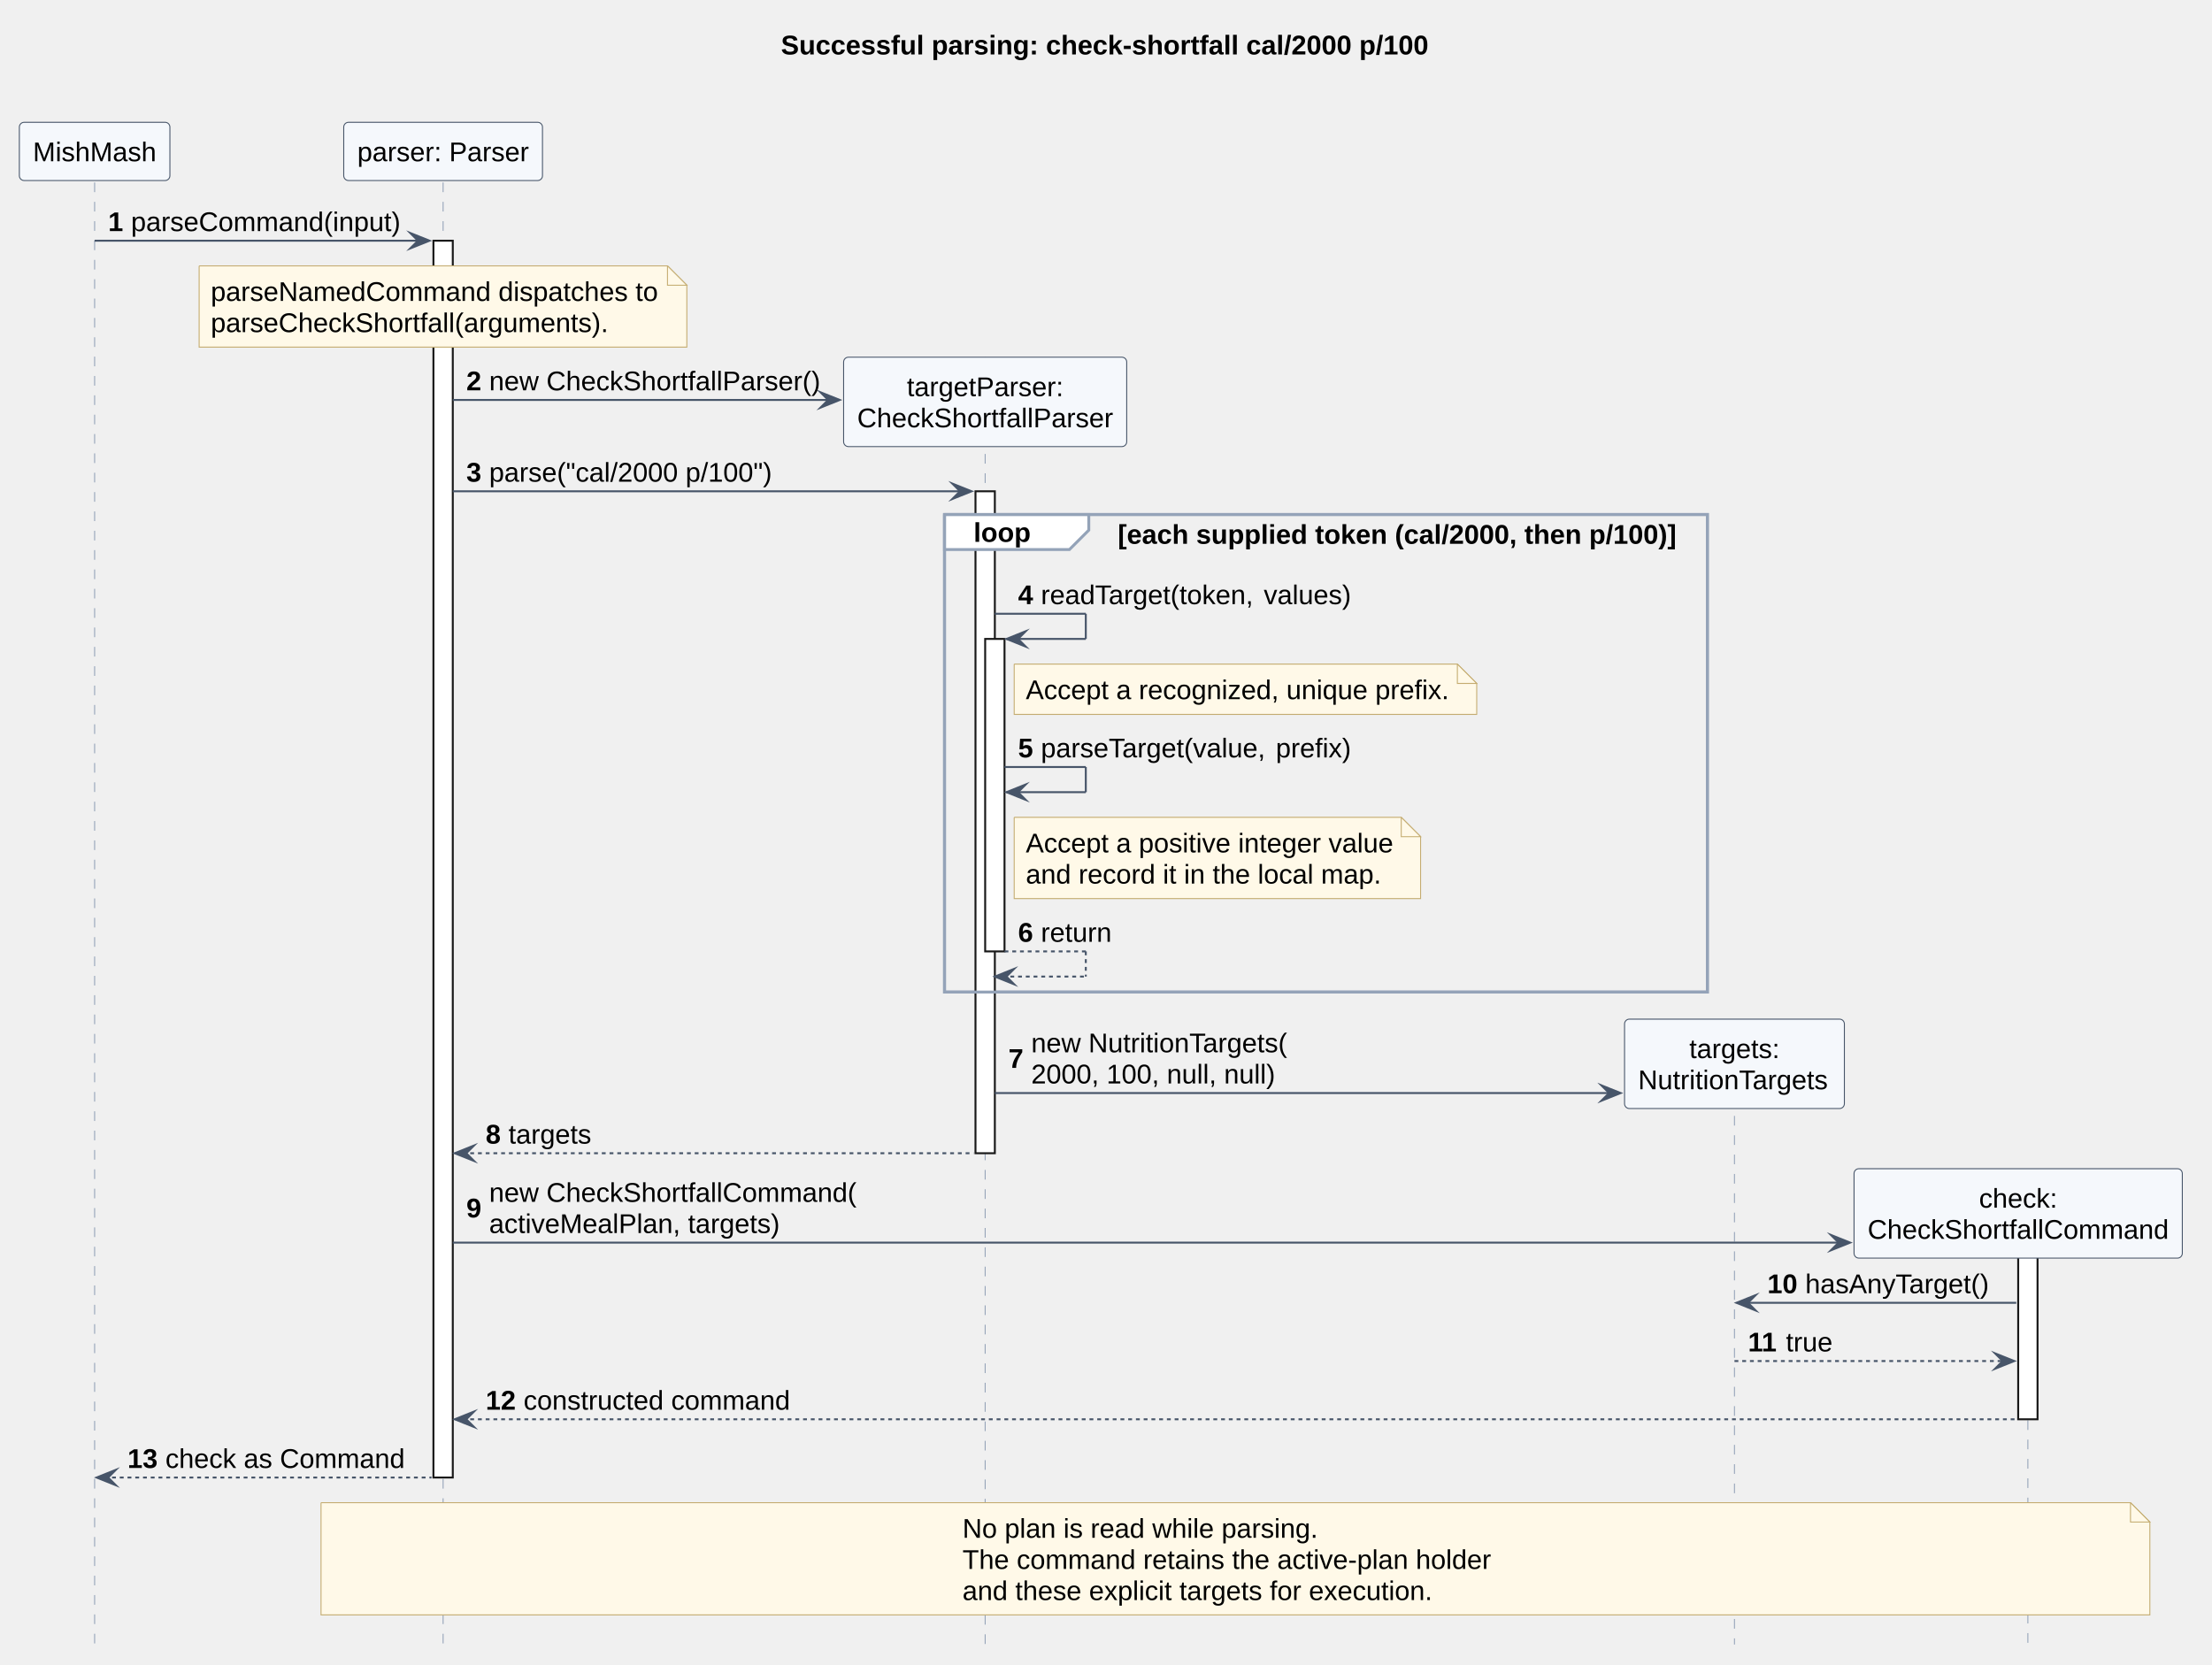
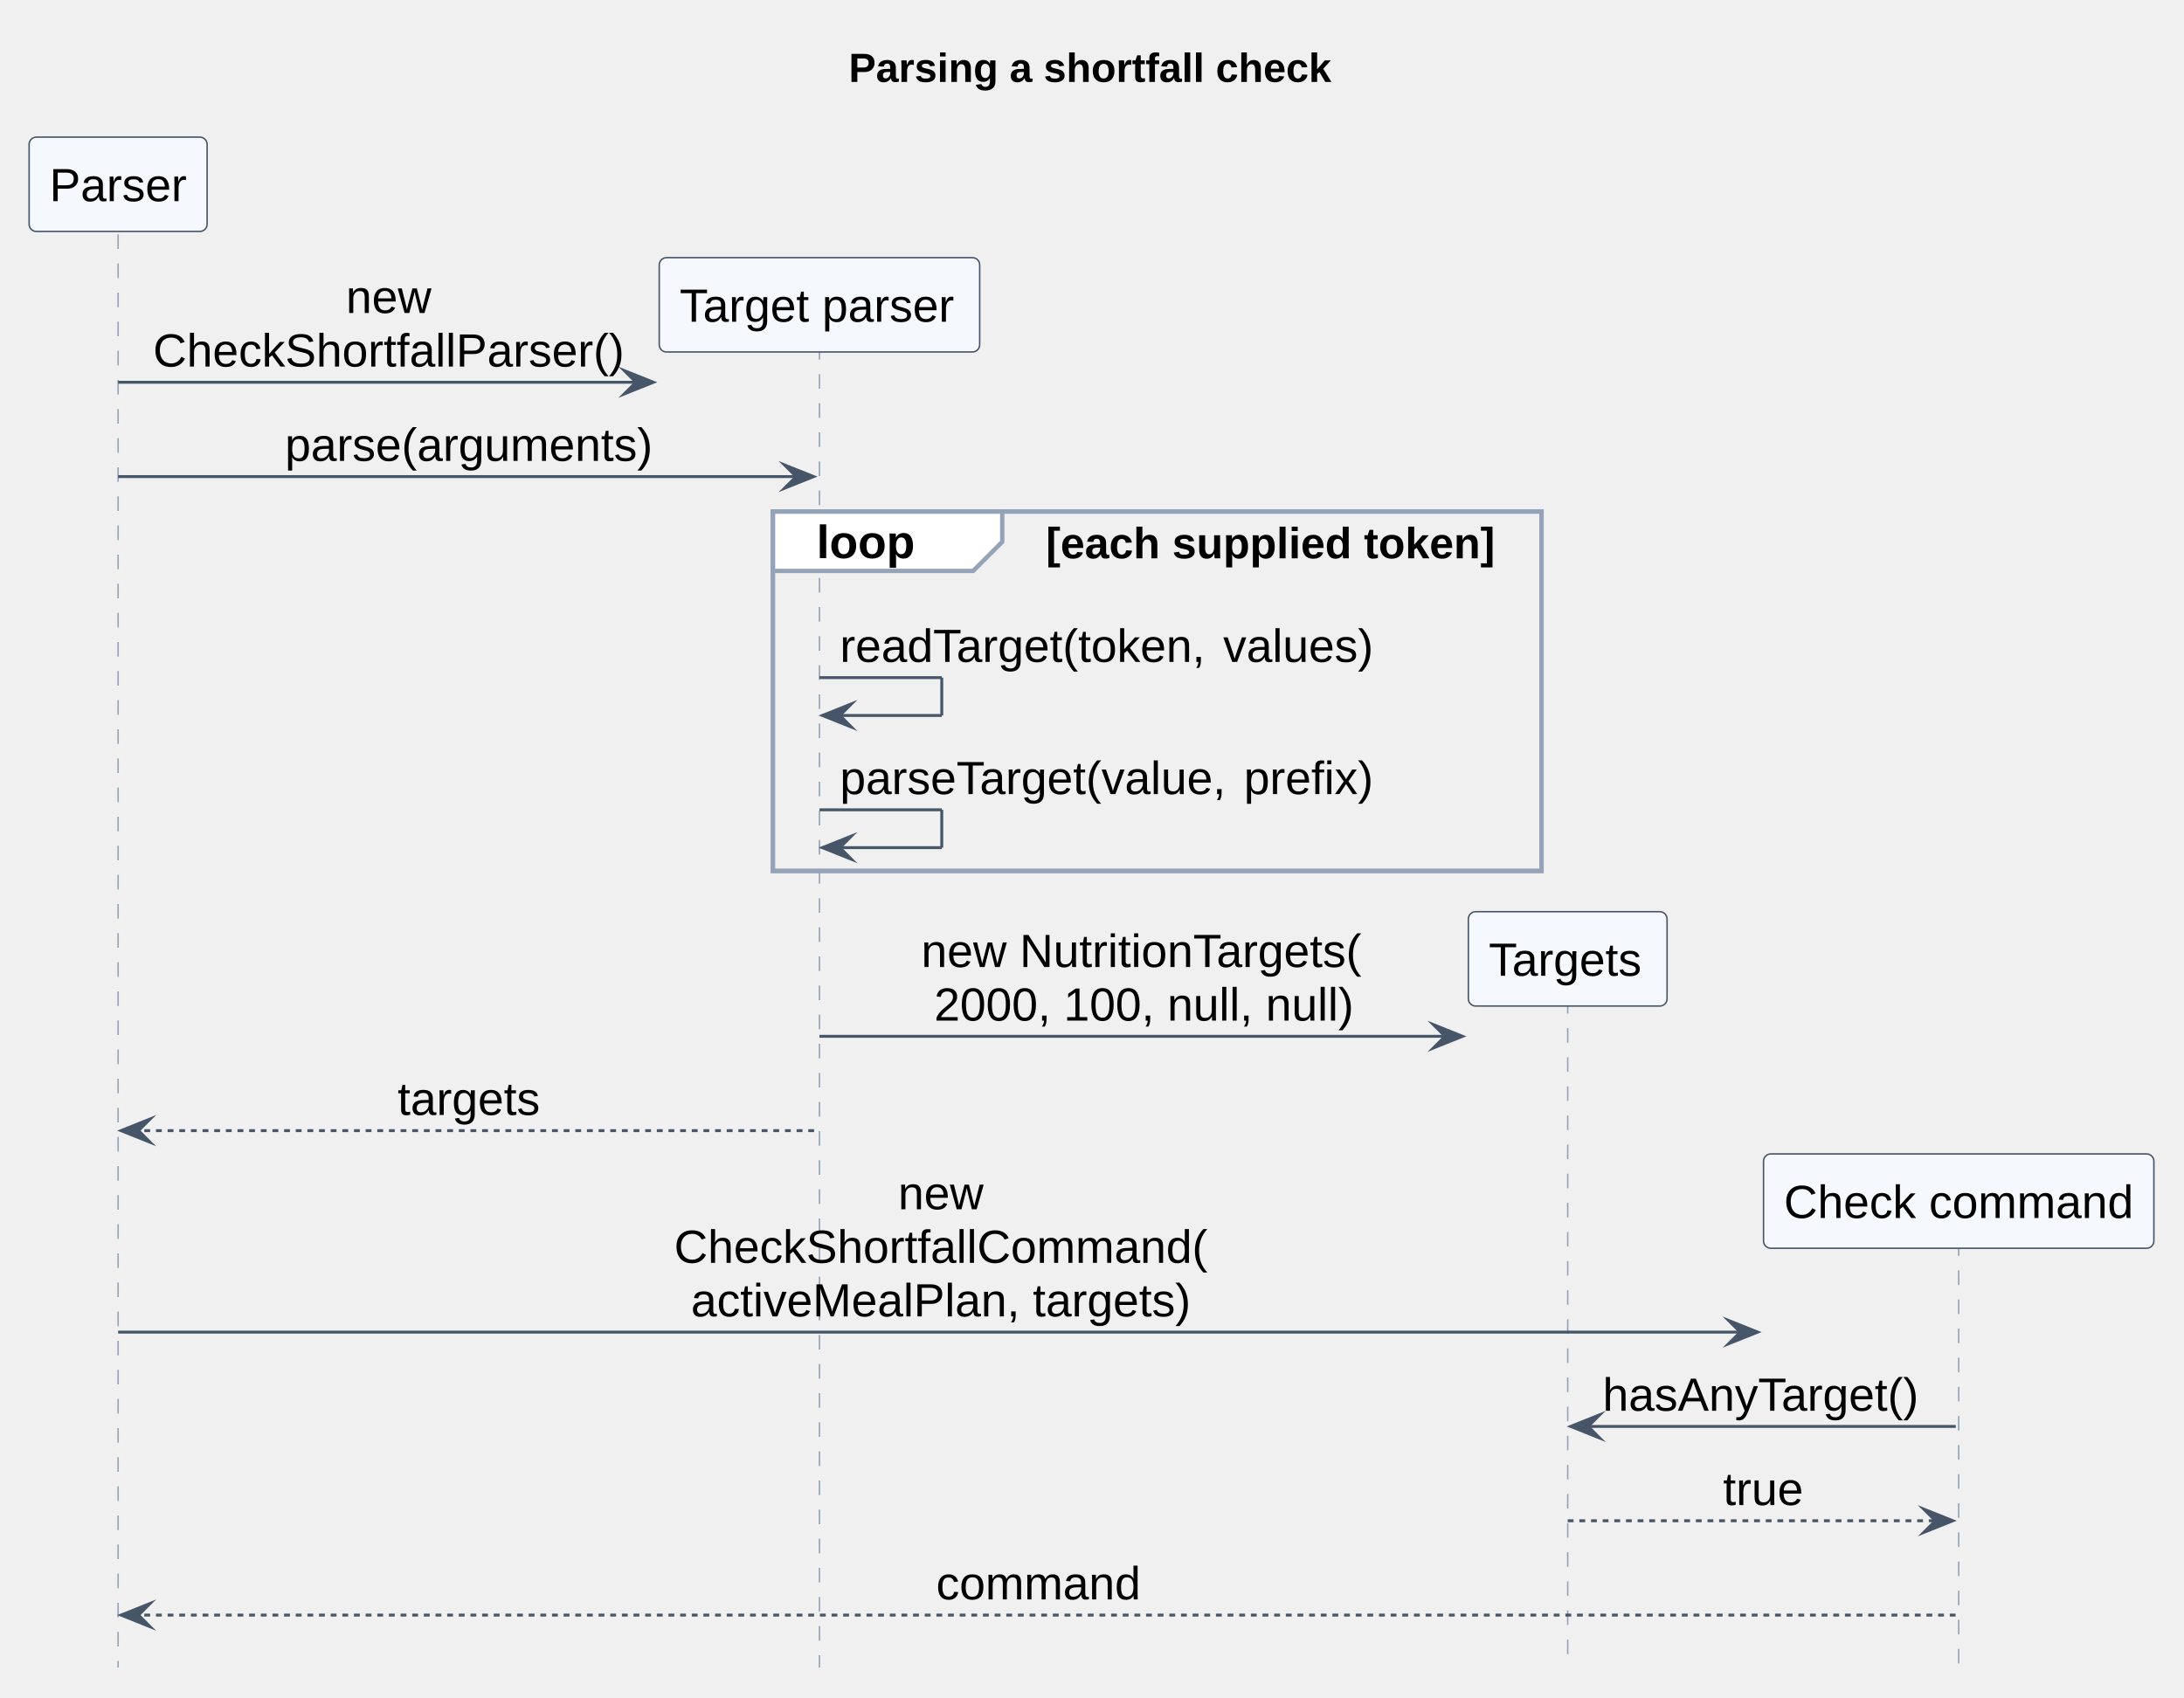
- <svg xmlns="http://www.w3.org/2000/svg" version="1.1" data-diagram-type="SEQUENCE" style="width:1143px;height:860px;background:#FFFFFF;" width="1143px" height="860px" viewBox="0 0 1143 860" zoomAndPan="magnify" preserveAspectRatio="none" contentStyleType="text/css">
+ <svg xmlns="http://www.w3.org/2000/svg" version="1.1" data-diagram-type="SEQUENCE" style="width:750px;height:583px;background:#FFFFFF;" width="750px" height="583px" viewBox="0 0 750 583" zoomAndPan="magnify" preserveAspectRatio="none" contentStyleType="text/css">
  <defs />
  <g font-family="sans-serif" lengthAdjust="spacing">
    <g class="title" data-source-line="3">
-       <text x="403.535" y="28.132" fill="#000" font-size="14" textLength="334.592" font-weight="700" font-family="Arial">Successful parsing: check-shortfall cal/2000 p/100</text>
+       <text x="291.462" y="28.132" fill="#000" font-size="14" textLength="165.73" font-weight="700" font-family="Arial">Parsing a shortfall check</text>
    </g>
-     <rect x="488.061" y="265.888" width="394.186" height="246.789" fill="none" style="stroke:#94A3B8;stroke-width:1.5;" />
-     <g class="participant-lifeline" data-qualified-name="App" data-entity-uid="part1" id="part1-lifeline" data-source-line="6">
+     <rect x="265.41" y="175.692" width="263.955" height="123.444" fill="none" style="stroke:#94A3B8;stroke-width:1.5;" />
+     <g class="participant-lifeline" data-qualified-name="Parser" data-entity-uid="part1" id="part1-lifeline" data-source-line="4">
      <g>
-         <rect x="45.396" y="94.296" width="8" height="755.564" fill="#000" fill-opacity="0" />
-         <line x1="48.896" y1="94.296" x2="48.896" y2="849.86" style="stroke:#94A3B8;stroke-width:0.5;stroke-dasharray:5,5;" />
+         <rect x="37.063" y="80.497" width="8" height="492.225" fill="#000" fill-opacity="0" />
+         <line x1="40.563" y1="80.497" x2="40.563" y2="572.722" style="stroke:#94A3B8;stroke-width:0.5;stroke-dasharray:5,5;" />
      </g>
    </g>
-     <g class="participant-lifeline" data-qualified-name="Parser" data-entity-uid="part2" id="part2-lifeline" data-source-line="7">
+     <g class="participant-lifeline" data-qualified-name="TargetsParser" data-entity-uid="part2" id="part2-lifeline" data-source-line="5">
      <g>
-         <rect x="225.465" y="94.296" width="8" height="755.564" fill="#000" fill-opacity="0" />
-         <line x1="228.965" y1="94.296" x2="228.965" y2="849.86" style="stroke:#94A3B8;stroke-width:0.5;stroke-dasharray:5,5;" />
+         <rect x="277.91" y="88.497" width="8" height="484.225" fill="#000" fill-opacity="0" />
+         <line x1="281.41" y1="88.497" x2="281.41" y2="572.722" style="stroke:#94A3B8;stroke-width:0.5;stroke-dasharray:5,5;" />
      </g>
    </g>
-     <g>
-       <rect x="223.965" y="124.395" width="10" height="639.17" fill="#FFF" style="stroke:#181818;stroke-width:1;" />
-     </g>
-     <g class="participant-lifeline" data-qualified-name="TargetParser" data-entity-uid="part3" id="part3-lifeline" data-source-line="8">
+     <g class="participant-lifeline" data-qualified-name="Targets" data-entity-uid="part3" id="part3-lifeline" data-source-line="6">
      <g>
-         <rect x="505.561" y="184.592" width="8" height="665.269" fill="#000" fill-opacity="0" />
-         <line x1="509.061" y1="184.592" x2="509.061" y2="849.86" style="stroke:#94A3B8;stroke-width:0.5;stroke-dasharray:5,5;" />
+         <rect x="534.865" y="313.136" width="8" height="259.586" fill="#000" fill-opacity="0" />
+         <line x1="538.365" y1="313.136" x2="538.365" y2="572.722" style="stroke:#94A3B8;stroke-width:0.5;stroke-dasharray:5,5;" />
      </g>
    </g>
-     <g>
-       <rect x="504.061" y="253.888" width="10" height="342.085" fill="#FFF" style="stroke:#181818;stroke-width:1;" />
-     </g>
-     <g>
-       <rect x="509.061" y="330.184" width="10" height="161.493" fill="#FFF" style="stroke:#181818;stroke-width:1;" />
-     </g>
-     <g class="participant-lifeline" data-qualified-name="Targets" data-entity-uid="part4" id="part4-lifeline" data-source-line="9">
+     <g class="participant-lifeline" data-qualified-name="Check" data-entity-uid="part4" id="part4-lifeline" data-source-line="7">
      <g>
-         <rect x="892.746" y="526.677" width="8" height="323.184" fill="#000" fill-opacity="0" />
-         <line x1="896.246" y1="526.677" x2="896.246" y2="849.86" style="stroke:#94A3B8;stroke-width:0.5;stroke-dasharray:5,5;" />
+         <rect x="669.131" y="396.332" width="8" height="176.391" fill="#000" fill-opacity="0" />
+         <line x1="672.631" y1="396.332" x2="672.631" y2="572.722" style="stroke:#94A3B8;stroke-width:0.5;stroke-dasharray:5,5;" />
      </g>
    </g>
-     <g class="participant-lifeline" data-qualified-name="Check" data-entity-uid="part5" id="part5-lifeline" data-source-line="10">
-       <g>
-         <rect x="1044.353" y="603.973" width="8" height="245.888" fill="#000" fill-opacity="0" />
-         <line x1="1047.853" y1="603.973" x2="1047.853" y2="849.86" style="stroke:#94A3B8;stroke-width:0.5;stroke-dasharray:5,5;" />
-       </g>
+     <g class="participant participant-head" data-qualified-name="Parser" data-entity-uid="part1" id="part1-head" data-source-line="4">
+       <rect x="10" y="47.099" width="61.125" height="32.398" fill="#F5F8FC" style="stroke:#475569;stroke-width:0.5;" rx="2.5" ry="2.5" />
+       <text x="17" y="69.106" fill="#000" font-size="16" textLength="47.125" font-family="Arial">Parser</text>
    </g>
-     <g>
-       <rect x="1042.853" y="642.17" width="10" height="91.296" fill="#FFF" style="stroke:#181818;stroke-width:1;" />
+     <g class="participant participant-head" data-qualified-name="TargetsParser" data-entity-uid="part2" id="part2-head" data-source-line="5">
+       <rect x="226.391" y="88.497" width="110.039" height="32.398" fill="#F5F8FC" style="stroke:#475569;stroke-width:0.5;" rx="2.5" ry="2.5" />
+       <text x="233.391" y="110.505" fill="#000" font-size="16" textLength="96.039" font-family="Arial">Target parser</text>
    </g>
-     <g class="participant participant-head" data-qualified-name="App" data-entity-uid="part1" id="part1-head" data-source-line="6">
-       <rect x="10" y="63.197" width="77.793" height="30.099" fill="#F5F8FC" style="stroke:#475569;stroke-width:0.5;" rx="2.5" ry="2.5" />
-       <text x="17" y="83.329" fill="#000" font-size="14" textLength="63.793" font-family="Arial">MishMash</text>
+     <g class="message" data-entity-1="part1" data-entity-2="part2" id="msg1" data-source-line="9">
+       <polygon points="214.391,127.294,224.391,131.294,214.391,135.294,218.391,131.294" fill="#475569" style="stroke:#475569;stroke-width:1;stroke-linejoin:miter;stroke-miterlimit:10;" />
+       <line x1="40.563" y1="131.294" x2="220.391" y2="131.294" style="stroke:#475569;stroke-width:1;" />
+       <text x="118.801" y="107.505" fill="#000" font-size="16" textLength="29.352" font-family="Arial">new</text>
+       <text x="52.563" y="125.903" fill="#000" font-size="16" textLength="161.828" font-family="Arial">CheckShortfallParser()</text>
    </g>
-     <g class="participant participant-head" data-qualified-name="Parser" data-entity-uid="part2" id="part2-head" data-source-line="7">
-       <rect x="177.617" y="63.197" width="102.696" height="30.099" fill="#F5F8FC" style="stroke:#475569;stroke-width:0.5;" rx="2.5" ry="2.5" />
-       <text x="184.617" y="83.329" fill="#000" font-size="14" textLength="88.696" font-family="Arial">parser: Parser</text>
+     <g class="message" data-entity-1="part1" data-entity-2="part2" id="msg2" data-source-line="10">
+       <polygon points="269.41,159.692,279.41,163.692,269.41,167.692,273.41,163.692" fill="#475569" style="stroke:#475569;stroke-width:1;stroke-linejoin:miter;stroke-miterlimit:10;" />
+       <line x1="40.563" y1="163.692" x2="275.41" y2="163.692" style="stroke:#475569;stroke-width:1;" />
+       <text x="97.85" y="158.302" fill="#000" font-size="16" textLength="126.273" font-family="Arial">parse(arguments)</text>
    </g>
-     <g class="message" data-entity-1="part1" data-entity-2="part2" id="msg1" data-source-line="12">
-       <polygon points="211.965,120.395,221.965,124.395,211.965,128.395,215.965,124.395" fill="#475569" style="stroke:#475569;stroke-width:1;stroke-linejoin:miter;stroke-miterlimit:10;" />
-       <line x1="48.896" y1="124.395" x2="217.965" y2="124.395" style="stroke:#475569;stroke-width:1;" />
-       <text x="55.896" y="119.428" fill="#000" font-size="14" font-weight="700" font-family="Arial">1</text>
-       <text x="67.683" y="119.428" fill="#000" font-size="14" textLength="139.282" font-family="Arial">parseCommand(input)</text>
+     <path d="M265.41,175.692 L344.176,175.692 L344.176,186.091 L334.176,196.091 L265.41,196.091 L265.41,175.692" style="stroke:#94A3B8;stroke-width:1.5;" fill="#FFF" />
+     <rect x="265.41" y="175.692" width="263.955" height="123.444" fill="none" style="stroke:#94A3B8;stroke-width:1.5;" />
+     <text x="280.41" y="191.7" fill="#000" font-size="16" textLength="33.766" font-weight="700" font-family="Arial">loop</text>
+     <text x="359.176" y="191.762" fill="#000" font-size="15" textLength="154.189" font-weight="700" font-family="Arial">[each supplied token]</text>
+     <g class="message" data-entity-1="part2" data-entity-2="part2" id="msg3" data-source-line="12">
+       <line x1="281.41" y1="232.738" x2="323.41" y2="232.738" style="stroke:#475569;stroke-width:1;" />
+       <line x1="323.41" y1="232.738" x2="323.41" y2="245.738" style="stroke:#475569;stroke-width:1;" />
+       <line x1="282.41" y1="245.738" x2="323.41" y2="245.738" style="stroke:#475569;stroke-width:1;" />
+       <polygon points="292.41,241.738,282.41,245.738,292.41,249.738,288.41,245.738" fill="#475569" style="stroke:#475569;stroke-width:1;stroke-linejoin:miter;stroke-miterlimit:10;" />
+       <text x="288.41" y="227.347" fill="#000" font-size="16" textLength="127.18" font-family="Arial">readTarget(token,</text>
+       <text x="415.59" y="227.347" fill="#000" font-size="16" font-family="Arial"> </text>
+       <text x="420.035" y="227.347" fill="#000" font-size="16" textLength="51.578" font-family="Arial">values)</text>
    </g>
-     <path d="M102.907,137.395 L102.907,179.395 L354.907,179.395 L354.907,147.395 L344.907,137.395 L102.907,137.395" style="stroke:#C4AC70;stroke-width:0.5;" fill="#FFF9E8" />
-     <path d="M344.907,137.395 L344.907,147.395 L354.907,147.395 L344.907,137.395" style="stroke:#C4AC70;stroke-width:0.5;" fill="#FFF9E8" />
-     <text x="108.907" y="155.526" fill="#000" font-size="14" textLength="231.116" font-family="Arial">parseNamedCommand dispatches to</text>
-     <text x="108.907" y="171.625" fill="#000" font-size="14" textLength="205.42" font-family="Arial">parseCheckShortfall(arguments).</text>
-     <g class="participant participant-head" data-qualified-name="TargetParser" data-entity-uid="part3" id="part3-head" data-source-line="8">
-       <rect x="435.923" y="184.592" width="146.275" height="46.197" fill="#F5F8FC" style="stroke:#475569;stroke-width:0.5;" rx="2.5" ry="2.5" />
-       <text x="468.599" y="204.724" fill="#000" font-size="14" textLength="80.924" font-family="Arial">targetParser:</text>
-       <text x="442.923" y="220.822" fill="#000" font-size="14" textLength="132.275" font-family="Arial">CheckShortfallParser</text>
+     <g class="message" data-entity-1="part2" data-entity-2="part2" id="msg4" data-source-line="13">
+       <line x1="281.41" y1="278.136" x2="323.41" y2="278.136" style="stroke:#475569;stroke-width:1;" />
+       <line x1="323.41" y1="278.136" x2="323.41" y2="291.136" style="stroke:#475569;stroke-width:1;" />
+       <line x1="282.41" y1="291.136" x2="323.41" y2="291.136" style="stroke:#475569;stroke-width:1;" />
+       <polygon points="292.41,287.136,282.41,291.136,292.41,295.136,288.41,291.136" fill="#475569" style="stroke:#475569;stroke-width:1;stroke-linejoin:miter;stroke-miterlimit:10;" />
+       <text x="288.41" y="272.746" fill="#000" font-size="16" textLength="134.289" font-family="Arial">parseTarget(value,</text>
+       <text x="422.699" y="272.746" fill="#000" font-size="16" font-family="Arial"> </text>
+       <text x="427.145" y="272.746" fill="#000" font-size="16" textLength="44.453" font-family="Arial">prefix)</text>
    </g>
-     <g class="message" data-entity-1="part2" data-entity-2="part3" id="msg2" data-source-line="19">
-       <polygon points="423.923,202.69,433.923,206.69,423.923,210.69,427.923,206.69" fill="#475569" style="stroke:#475569;stroke-width:1;stroke-linejoin:miter;stroke-miterlimit:10;" />
-       <line x1="233.965" y1="206.69" x2="429.923" y2="206.69" style="stroke:#475569;stroke-width:1;" />
-       <text x="240.965" y="201.724" fill="#000" font-size="14" font-weight="700" font-family="Arial">2</text>
-       <text x="252.751" y="201.724" fill="#000" font-size="14" textLength="25.683" font-family="Arial">new</text>
-       <text x="278.434" y="201.724" fill="#000" font-size="14" font-family="Arial"> </text>
-       <text x="282.323" y="201.724" fill="#000" font-size="14" textLength="141.6" font-family="Arial">CheckShortfallParser()</text>
+     <g class="participant participant-head" data-qualified-name="Targets" data-entity-uid="part3" id="part3-head" data-source-line="6">
+       <rect x="504.244" y="313.136" width="68.242" height="32.398" fill="#F5F8FC" style="stroke:#475569;stroke-width:0.5;" rx="2.5" ry="2.5" />
+       <text x="511.244" y="335.144" fill="#000" font-size="16" textLength="54.242" font-family="Arial">Targets</text>
    </g>
-     <g class="message" data-entity-1="part2" data-entity-2="part3" id="msg3" data-source-line="20">
-       <polygon points="492.061,249.888,502.061,253.888,492.061,257.888,496.061,253.888" fill="#475569" style="stroke:#475569;stroke-width:1;stroke-linejoin:miter;stroke-miterlimit:10;" />
-       <line x1="233.965" y1="253.888" x2="498.061" y2="253.888" style="stroke:#475569;stroke-width:1;" />
-       <text x="240.965" y="248.921" fill="#000" font-size="14" font-weight="700" font-family="Arial">3</text>
-       <text x="252.751" y="248.921" fill="#000" font-size="14" textLength="97.583" font-family="Arial">parse("cal/2000</text>
-       <text x="350.334" y="248.921" fill="#000" font-size="14" font-family="Arial"> </text>
-       <text x="354.224" y="248.921" fill="#000" font-size="14" textLength="44.666" font-family="Arial">p/100")</text>
+     <g class="message" data-entity-1="part2" data-entity-2="part3" id="msg5" data-source-line="16">
+       <polygon points="492.244,351.933,502.244,355.933,492.244,359.933,496.244,355.933" fill="#475569" style="stroke:#475569;stroke-width:1;stroke-linejoin:miter;stroke-miterlimit:10;" />
+       <line x1="281.41" y1="355.933" x2="498.244" y2="355.933" style="stroke:#475569;stroke-width:1;" />
+       <text x="316.354" y="332.144" fill="#000" font-size="16" textLength="29.352" font-family="Arial">new</text>
+       <text x="345.706" y="332.144" fill="#000" font-size="16" font-family="Arial"> </text>
+       <text x="350.151" y="332.144" fill="#000" font-size="16" textLength="119.148" font-family="Arial">NutritionTargets(</text>
+       <text x="320.776" y="350.542" fill="#000" font-size="16" textLength="40.039" font-family="Arial">2000,</text>
+       <text x="360.815" y="350.542" fill="#000" font-size="16" font-family="Arial"> </text>
+       <text x="365.261" y="350.542" fill="#000" font-size="16" textLength="31.141" font-family="Arial">100,</text>
+       <text x="396.401" y="350.542" fill="#000" font-size="16" font-family="Arial"> </text>
+       <text x="400.847" y="350.542" fill="#000" font-size="16" textLength="29.352" font-family="Arial">null,</text>
+       <text x="430.198" y="350.542" fill="#000" font-size="16" font-family="Arial"> </text>
+       <text x="434.644" y="350.542" fill="#000" font-size="16" textLength="30.234" font-family="Arial">null)</text>
    </g>
-     <path d="M488.061,265.888 L562.605,265.888 L562.605,273.986 L552.605,283.986 L488.061,283.986 L488.061,265.888" style="stroke:#94A3B8;stroke-width:1.5;" fill="#FFF" />
-     <rect x="488.061" y="265.888" width="394.186" height="246.789" fill="none" style="stroke:#94A3B8;stroke-width:1.5;" />
-     <text x="503.061" y="280.02" fill="#000" font-size="14" textLength="29.545" font-weight="700" font-family="Arial">loop</text>
-     <text x="577.605" y="281.02" fill="#000" font-size="14" textLength="288.641" font-weight="700" font-family="Arial">[each supplied token (cal/2000, then p/100)]</text>
-     <g class="message" data-entity-1="part3" data-entity-2="part3" id="msg4" data-source-line="23">
-       <line x1="514.061" y1="317.184" x2="561.061" y2="317.184" style="stroke:#475569;stroke-width:1;" />
-       <line x1="561.061" y1="317.184" x2="561.061" y2="330.184" style="stroke:#475569;stroke-width:1;" />
-       <line x1="520.061" y1="330.184" x2="561.061" y2="330.184" style="stroke:#475569;stroke-width:1;" />
-       <polygon points="530.061,326.184,520.061,330.184,530.061,334.184,526.061,330.184" fill="#475569" style="stroke:#475569;stroke-width:1;stroke-linejoin:miter;stroke-miterlimit:10;" />
-       <text x="526.061" y="312.217" fill="#000" font-size="14" font-weight="700" font-family="Arial">4</text>
-       <text x="537.847" y="312.217" fill="#000" font-size="14" textLength="111.282" font-family="Arial">readTarget(token,</text>
-       <text x="649.129" y="312.217" fill="#000" font-size="14" font-family="Arial"> </text>
-       <text x="653.019" y="312.217" fill="#000" font-size="14" textLength="45.131" font-family="Arial">values)</text>
+     <g class="message" data-entity-1="part2" data-entity-2="part1" id="msg6" data-source-line="17">
+       <polygon points="51.563,384.332,41.563,388.332,51.563,392.332,47.563,388.332" fill="#475569" style="stroke:#475569;stroke-width:1;stroke-linejoin:miter;stroke-miterlimit:10;" />
+       <line x1="45.563" y1="388.332" x2="280.41" y2="388.332" style="stroke:#475569;stroke-width:1;stroke-dasharray:2,2;" />
+       <text x="136.529" y="382.941" fill="#000" font-size="16" textLength="48.914" font-family="Arial">targets</text>
    </g>
-     <path d="M524.061,343.184 L524.061,369.184 L763.061,369.184 L763.061,353.184 L753.061,343.184 L524.061,343.184" style="stroke:#C4AC70;stroke-width:0.5;" fill="#FFF9E8" />
-     <path d="M753.061,343.184 L753.061,353.184 L763.061,353.184 L753.061,343.184" style="stroke:#C4AC70;stroke-width:0.5;" fill="#FFF9E8" />
-     <text x="530.061" y="361.315" fill="#000" font-size="14" textLength="218.688" font-family="Arial">Accept a recognized, unique prefix.</text>
-     <g class="message" data-entity-1="part3" data-entity-2="part3" id="msg5" data-source-line="28">
-       <line x1="519.061" y1="396.381" x2="561.061" y2="396.381" style="stroke:#475569;stroke-width:1;" />
-       <line x1="561.061" y1="396.381" x2="561.061" y2="409.381" style="stroke:#475569;stroke-width:1;" />
-       <line x1="520.061" y1="409.381" x2="561.061" y2="409.381" style="stroke:#475569;stroke-width:1;" />
-       <polygon points="530.061,405.381,520.061,409.381,530.061,413.381,526.061,409.381" fill="#475569" style="stroke:#475569;stroke-width:1;stroke-linejoin:miter;stroke-miterlimit:10;" />
-       <text x="526.061" y="391.414" fill="#000" font-size="14" font-weight="700" font-family="Arial">5</text>
-       <text x="537.847" y="391.414" fill="#000" font-size="14" textLength="117.503" font-family="Arial">parseTarget(value,</text>
-       <text x="655.35" y="391.414" fill="#000" font-size="14" font-family="Arial"> </text>
-       <text x="659.239" y="391.414" fill="#000" font-size="14" textLength="38.896" font-family="Arial">prefix)</text>
+     <g class="participant participant-head" data-qualified-name="Check" data-entity-uid="part4" id="part4-head" data-source-line="7">
+       <rect x="605.607" y="396.332" width="134.047" height="32.398" fill="#F5F8FC" style="stroke:#475569;stroke-width:0.5;" rx="2.5" ry="2.5" />
+       <text x="612.607" y="418.339" fill="#000" font-size="16" textLength="120.047" font-family="Arial">Check command</text>
    </g>
-     <path d="M524.061,422.381 L524.061,464.381 L734.061,464.381 L734.061,432.381 L724.061,422.381 L524.061,422.381" style="stroke:#C4AC70;stroke-width:0.5;" fill="#FFF9E8" />
-     <path d="M724.061,422.381 L724.061,432.381 L734.061,432.381 L724.061,422.381" style="stroke:#C4AC70;stroke-width:0.5;" fill="#FFF9E8" />
-     <text x="530.061" y="440.513" fill="#000" font-size="14" textLength="189.889" font-family="Arial">Accept a positive integer value</text>
-     <text x="530.061" y="456.611" fill="#000" font-size="14" textLength="183.654" font-family="Arial">and record it in the local map.</text>
-     <g class="message" data-entity-1="part3" data-entity-2="part3" id="msg6" data-source-line="33">
-       <line x1="519.061" y1="491.677" x2="561.061" y2="491.677" style="stroke:#475569;stroke-width:1;stroke-dasharray:2,2;" />
-       <line x1="561.061" y1="491.677" x2="561.061" y2="504.677" style="stroke:#475569;stroke-width:1;stroke-dasharray:2,2;" />
-       <line x1="514.061" y1="504.677" x2="561.061" y2="504.677" style="stroke:#475569;stroke-width:1;stroke-dasharray:2,2;" />
-       <polygon points="524.061,500.677,514.061,504.677,524.061,508.677,520.061,504.677" fill="#475569" style="stroke:#475569;stroke-width:1;stroke-linejoin:miter;stroke-miterlimit:10;" />
-       <text x="526.061" y="486.71" fill="#000" font-size="14" font-weight="700" font-family="Arial">6</text>
-       <text x="537.847" y="486.71" fill="#000" font-size="14" textLength="36.572" font-family="Arial">return</text>
+     <g class="message" data-entity-1="part1" data-entity-2="part4" id="msg7" data-source-line="19">
+       <polygon points="593.607,453.527,603.607,457.527,593.607,461.527,597.607,457.527" fill="#475569" style="stroke:#475569;stroke-width:1;stroke-linejoin:miter;stroke-miterlimit:10;" />
+       <line x1="40.563" y1="457.527" x2="599.607" y2="457.527" style="stroke:#475569;stroke-width:1;" />
+       <text x="308.409" y="415.339" fill="#000" font-size="16" textLength="29.352" font-family="Arial">new</text>
+       <text x="231.495" y="433.738" fill="#000" font-size="16" textLength="183.18" font-family="Arial">CheckShortfallCommand(</text>
+       <text x="237.269" y="452.136" fill="#000" font-size="16" textLength="112.945" font-family="Arial">activeMealPlan,</text>
+       <text x="350.214" y="452.136" fill="#000" font-size="16" font-family="Arial"> </text>
+       <text x="354.659" y="452.136" fill="#000" font-size="16" textLength="54.242" font-family="Arial">targets)</text>
    </g>
-     <g class="participant participant-head" data-qualified-name="Targets" data-entity-uid="part4" id="part4-head" data-source-line="9">
-       <rect x="839.45" y="526.677" width="113.593" height="46.197" fill="#F5F8FC" style="stroke:#475569;stroke-width:0.5;" rx="2.5" ry="2.5" />
-       <text x="872.901" y="546.809" fill="#000" font-size="14" textLength="46.689" font-family="Arial">targets:</text>
-       <text x="846.45" y="562.907" fill="#000" font-size="14" textLength="99.593" font-family="Arial">NutritionTargets</text>
+     <g class="message" data-entity-1="part4" data-entity-2="part3" id="msg8" data-source-line="20">
+       <polygon points="549.365,485.925,539.365,489.925,549.365,493.925,545.365,489.925" fill="#475569" style="stroke:#475569;stroke-width:1;stroke-linejoin:miter;stroke-miterlimit:10;" />
+       <line x1="543.365" y1="489.925" x2="671.631" y2="489.925" style="stroke:#475569;stroke-width:1;" />
+       <text x="550.365" y="484.535" fill="#000" font-size="16" textLength="110.266" font-family="Arial">hasAnyTarget()</text>
    </g>
-     <g class="message" data-entity-1="part3" data-entity-2="part4" id="msg7" data-source-line="37">
-       <polygon points="827.45,560.874,837.45,564.874,827.45,568.874,831.45,564.874" fill="#475569" style="stroke:#475569;stroke-width:1;stroke-linejoin:miter;stroke-miterlimit:10;" />
-       <line x1="514.061" y1="564.874" x2="833.45" y2="564.874" style="stroke:#475569;stroke-width:1;" />
-       <text x="521.061" y="551.858" fill="#000" font-size="14" font-weight="700" font-family="Arial">7</text>
-       <text x="532.847" y="543.809" fill="#000" font-size="14" textLength="25.683" font-family="Arial">new</text>
-       <text x="558.529" y="543.809" fill="#000" font-size="14" font-family="Arial"> </text>
-       <text x="562.419" y="543.809" fill="#000" font-size="14" textLength="104.255" font-family="Arial">NutritionTargets(</text>
-       <text x="532.847" y="559.907" fill="#000" font-size="14" textLength="35.034" font-family="Arial">2000,</text>
-       <text x="567.881" y="559.907" fill="#000" font-size="14" font-family="Arial"> </text>
-       <text x="571.771" y="559.907" fill="#000" font-size="14" textLength="27.248" font-family="Arial">100,</text>
-       <text x="599.019" y="559.907" fill="#000" font-size="14" font-family="Arial"> </text>
-       <text x="602.908" y="559.907" fill="#000" font-size="14" textLength="25.683" font-family="Arial">null,</text>
-       <text x="628.591" y="559.907" fill="#000" font-size="14" font-family="Arial"> </text>
-       <text x="632.48" y="559.907" fill="#000" font-size="14" textLength="26.455" font-family="Arial">null)</text>
+     <g class="message" data-entity-1="part3" data-entity-2="part4" id="msg9" data-source-line="21">
+       <polygon points="660.631,518.324,670.631,522.324,660.631,526.324,664.631,522.324" fill="#475569" style="stroke:#475569;stroke-width:1;stroke-linejoin:miter;stroke-miterlimit:10;" />
+       <line x1="538.365" y1="522.324" x2="666.631" y2="522.324" style="stroke:#475569;stroke-width:1;stroke-dasharray:2,2;" />
+       <text x="591.713" y="516.933" fill="#000" font-size="16" textLength="27.57" font-family="Arial">true</text>
    </g>
-     <g class="message" data-entity-1="part3" data-entity-2="part2" id="msg8" data-source-line="38">
-       <polygon points="244.965,591.973,234.965,595.973,244.965,599.973,240.965,595.973" fill="#475569" style="stroke:#475569;stroke-width:1;stroke-linejoin:miter;stroke-miterlimit:10;" />
-       <line x1="238.965" y1="595.973" x2="503.061" y2="595.973" style="stroke:#475569;stroke-width:1;stroke-dasharray:2,2;" />
-       <text x="250.965" y="591.006" fill="#000" font-size="14" font-weight="700" font-family="Arial">8</text>
-       <text x="262.751" y="591.006" fill="#000" font-size="14" textLength="42.8" font-family="Arial">targets</text>
+     <g class="message" data-entity-1="part4" data-entity-2="part1" id="msg10" data-source-line="22">
+       <polygon points="51.563,550.722,41.563,554.722,51.563,558.722,47.563,554.722" fill="#475569" style="stroke:#475569;stroke-width:1;stroke-linejoin:miter;stroke-miterlimit:10;" />
+       <line x1="45.563" y1="554.722" x2="671.631" y2="554.722" style="stroke:#475569;stroke-width:1;stroke-dasharray:2,2;" />
+       <text x="321.472" y="549.332" fill="#000" font-size="16" textLength="70.25" font-family="Arial">command</text>
    </g>
-     <g class="participant participant-head" data-qualified-name="Check" data-entity-uid="part5" id="part5-head" data-source-line="10">
-       <rect x="958.042" y="603.973" width="169.62" height="46.197" fill="#F5F8FC" style="stroke:#475569;stroke-width:0.5;" rx="2.5" ry="2.5" />
-       <text x="1022.622" y="624.104" fill="#000" font-size="14" textLength="40.462" font-family="Arial">check:</text>
-       <text x="965.042" y="640.203" fill="#000" font-size="14" textLength="155.62" font-family="Arial">CheckShortfallCommand</text>
-     </g>
-     <g class="message" data-entity-1="part2" data-entity-2="part5" id="msg9" data-source-line="41">
-       <polygon points="946.042,638.17,956.042,642.17,946.042,646.17,950.042,642.17" fill="#475569" style="stroke:#475569;stroke-width:1;stroke-linejoin:miter;stroke-miterlimit:10;" />
-       <line x1="233.965" y1="642.17" x2="952.042" y2="642.17" style="stroke:#475569;stroke-width:1;" />
-       <text x="240.965" y="629.154" fill="#000" font-size="14" font-weight="700" font-family="Arial">9</text>
-       <text x="252.751" y="621.104" fill="#000" font-size="14" textLength="25.683" font-family="Arial">new</text>
-       <text x="278.434" y="621.104" fill="#000" font-size="14" font-family="Arial"> </text>
-       <text x="282.323" y="621.104" fill="#000" font-size="14" textLength="160.282" font-family="Arial">CheckShortfallCommand(</text>
-       <text x="252.751" y="637.203" fill="#000" font-size="14" textLength="98.827" font-family="Arial">activeMealPlan,</text>
-       <text x="351.578" y="637.203" fill="#000" font-size="14" font-family="Arial"> </text>
-       <text x="355.468" y="637.203" fill="#000" font-size="14" textLength="47.462" font-family="Arial">targets)</text>
-     </g>
-     <g class="message" data-entity-1="part5" data-entity-2="part4" id="msg10" data-source-line="43">
-       <polygon points="907.246,669.269,897.246,673.269,907.246,677.269,903.246,673.269" fill="#475569" style="stroke:#475569;stroke-width:1;stroke-linejoin:miter;stroke-miterlimit:10;" />
-       <line x1="901.246" y1="673.269" x2="1041.853" y2="673.269" style="stroke:#475569;stroke-width:1;" />
-       <text x="913.246" y="668.302" fill="#000" font-size="14" textLength="15.572" font-weight="700" font-family="Arial">10</text>
-       <text x="932.818" y="668.302" fill="#000" font-size="14" textLength="96.482" font-family="Arial">hasAnyTarget()</text>
-     </g>
-     <g class="message" data-entity-1="part4" data-entity-2="part5" id="msg11" data-source-line="44">
-       <polygon points="1030.853,699.367,1040.853,703.367,1030.853,707.367,1034.853,703.367" fill="#475569" style="stroke:#475569;stroke-width:1;stroke-linejoin:miter;stroke-miterlimit:10;" />
-       <line x1="896.246" y1="703.367" x2="1036.853" y2="703.367" style="stroke:#475569;stroke-width:1;stroke-dasharray:2,2;" />
-       <text x="903.246" y="698.4" fill="#000" font-size="14" textLength="15.572" font-weight="700" font-family="Arial">11</text>
-       <text x="922.818" y="698.4" fill="#000" font-size="14" textLength="24.124" font-family="Arial">true</text>
-     </g>
-     <g class="message" data-entity-1="part5" data-entity-2="part2" id="msg12" data-source-line="45">
-       <polygon points="244.965,729.466,234.965,733.466,244.965,737.466,240.965,733.466" fill="#475569" style="stroke:#475569;stroke-width:1;stroke-linejoin:miter;stroke-miterlimit:10;" />
-       <line x1="238.965" y1="733.466" x2="1041.853" y2="733.466" style="stroke:#475569;stroke-width:1;stroke-dasharray:2,2;" />
-       <text x="250.965" y="728.499" fill="#000" font-size="14" textLength="15.572" font-weight="700" font-family="Arial">12</text>
-       <text x="270.537" y="728.499" fill="#000" font-size="14" textLength="72.372" font-family="Arial">constructed</text>
-       <text x="342.909" y="728.499" fill="#000" font-size="14" font-family="Arial"> </text>
-       <text x="346.799" y="728.499" fill="#000" font-size="14" textLength="61.469" font-family="Arial">command</text>
-     </g>
-     <g class="message" data-entity-1="part2" data-entity-2="part1" id="msg13" data-source-line="47">
-       <polygon points="59.896,759.564,49.896,763.564,59.896,767.564,55.896,763.564" fill="#475569" style="stroke:#475569;stroke-width:1;stroke-linejoin:miter;stroke-miterlimit:10;" />
-       <line x1="53.896" y1="763.564" x2="222.965" y2="763.564" style="stroke:#475569;stroke-width:1;stroke-dasharray:2,2;" />
-       <text x="65.896" y="758.598" fill="#000" font-size="14" textLength="15.572" font-weight="700" font-family="Arial">13</text>
-       <text x="85.469" y="758.598" fill="#000" font-size="14" textLength="36.572" font-family="Arial">check</text>
-       <text x="122.041" y="758.598" fill="#000" font-size="14" font-family="Arial"> </text>
-       <text x="125.931" y="758.598" fill="#000" font-size="14" textLength="14.786" font-family="Arial">as</text>
-       <text x="140.717" y="758.598" fill="#000" font-size="14" font-family="Arial"> </text>
-       <text x="144.606" y="758.598" fill="#000" font-size="14" textLength="64.579" font-family="Arial">Command</text>
-     </g>
-     <path d="M165.886,776.564 L165.886,834.564 L1110.886,834.564 L1110.886,786.564 L1100.886,776.564 L165.886,776.564" style="stroke:#C4AC70;stroke-width:0.5;" fill="#FFF9E8" />
-     <path d="M1100.886,776.564 L1100.886,786.564 L1110.886,786.564 L1100.886,776.564" style="stroke:#C4AC70;stroke-width:0.5;" fill="#FFF9E8" />
-     <text x="497.337" y="794.696" fill="#000" font-size="14" textLength="183.654" font-family="Arial">No plan is read while parsing.</text>
-     <text x="497.337" y="810.795" fill="#000" font-size="14" textLength="273.144" font-family="Arial">The command retains the active-plan holder</text>
-     <text x="497.337" y="826.894" fill="#000" font-size="14" textLength="242.806" font-family="Arial">and these explicit targets for execution.</text>
  </g>
</svg>
